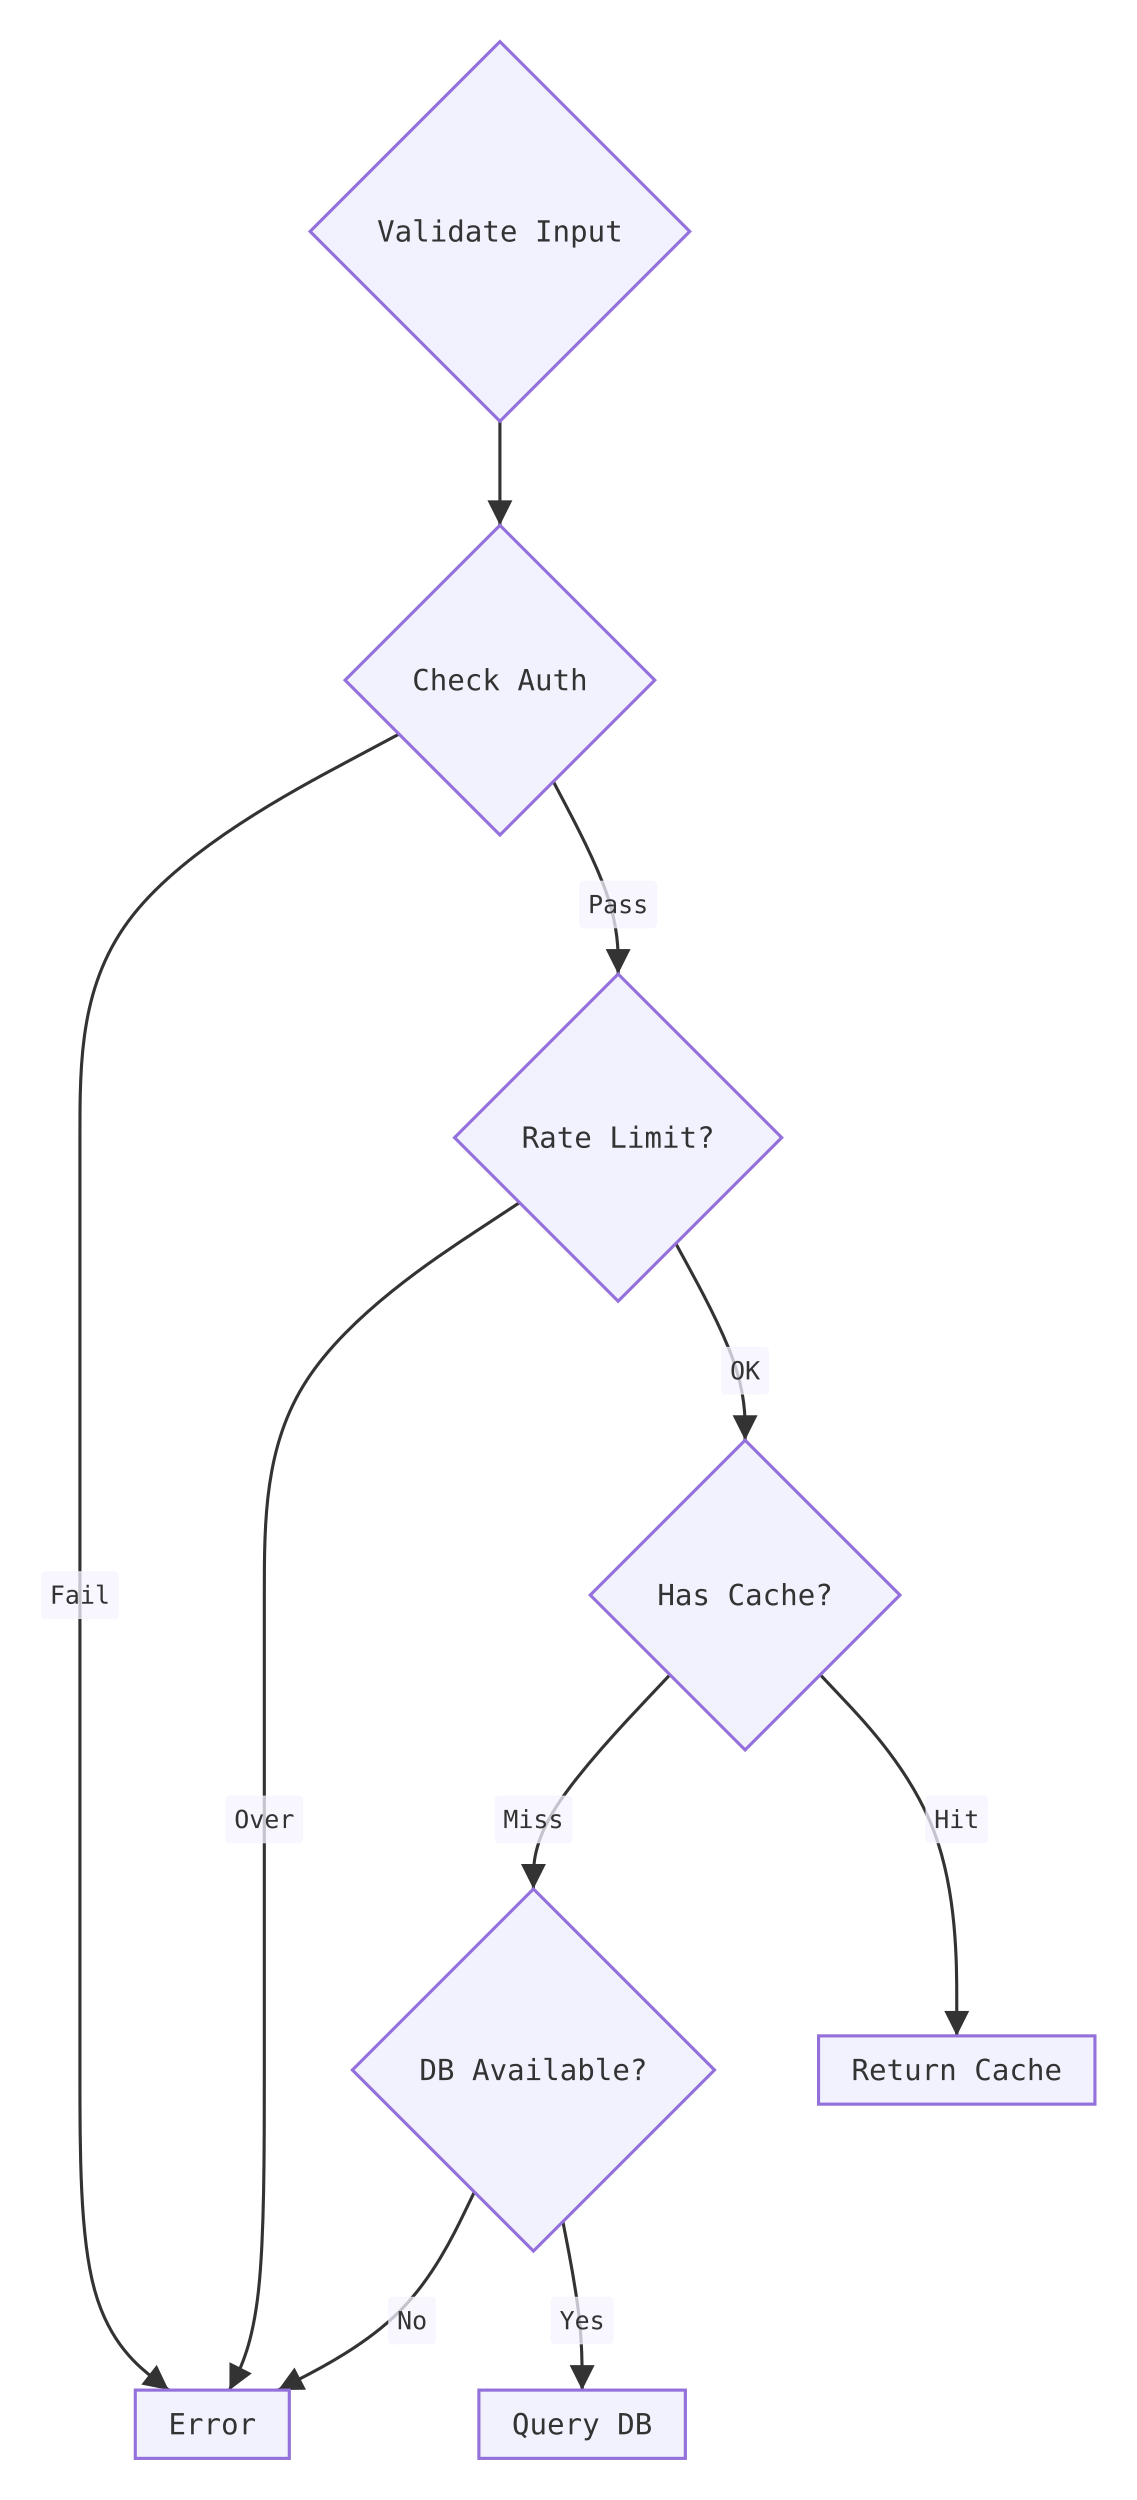
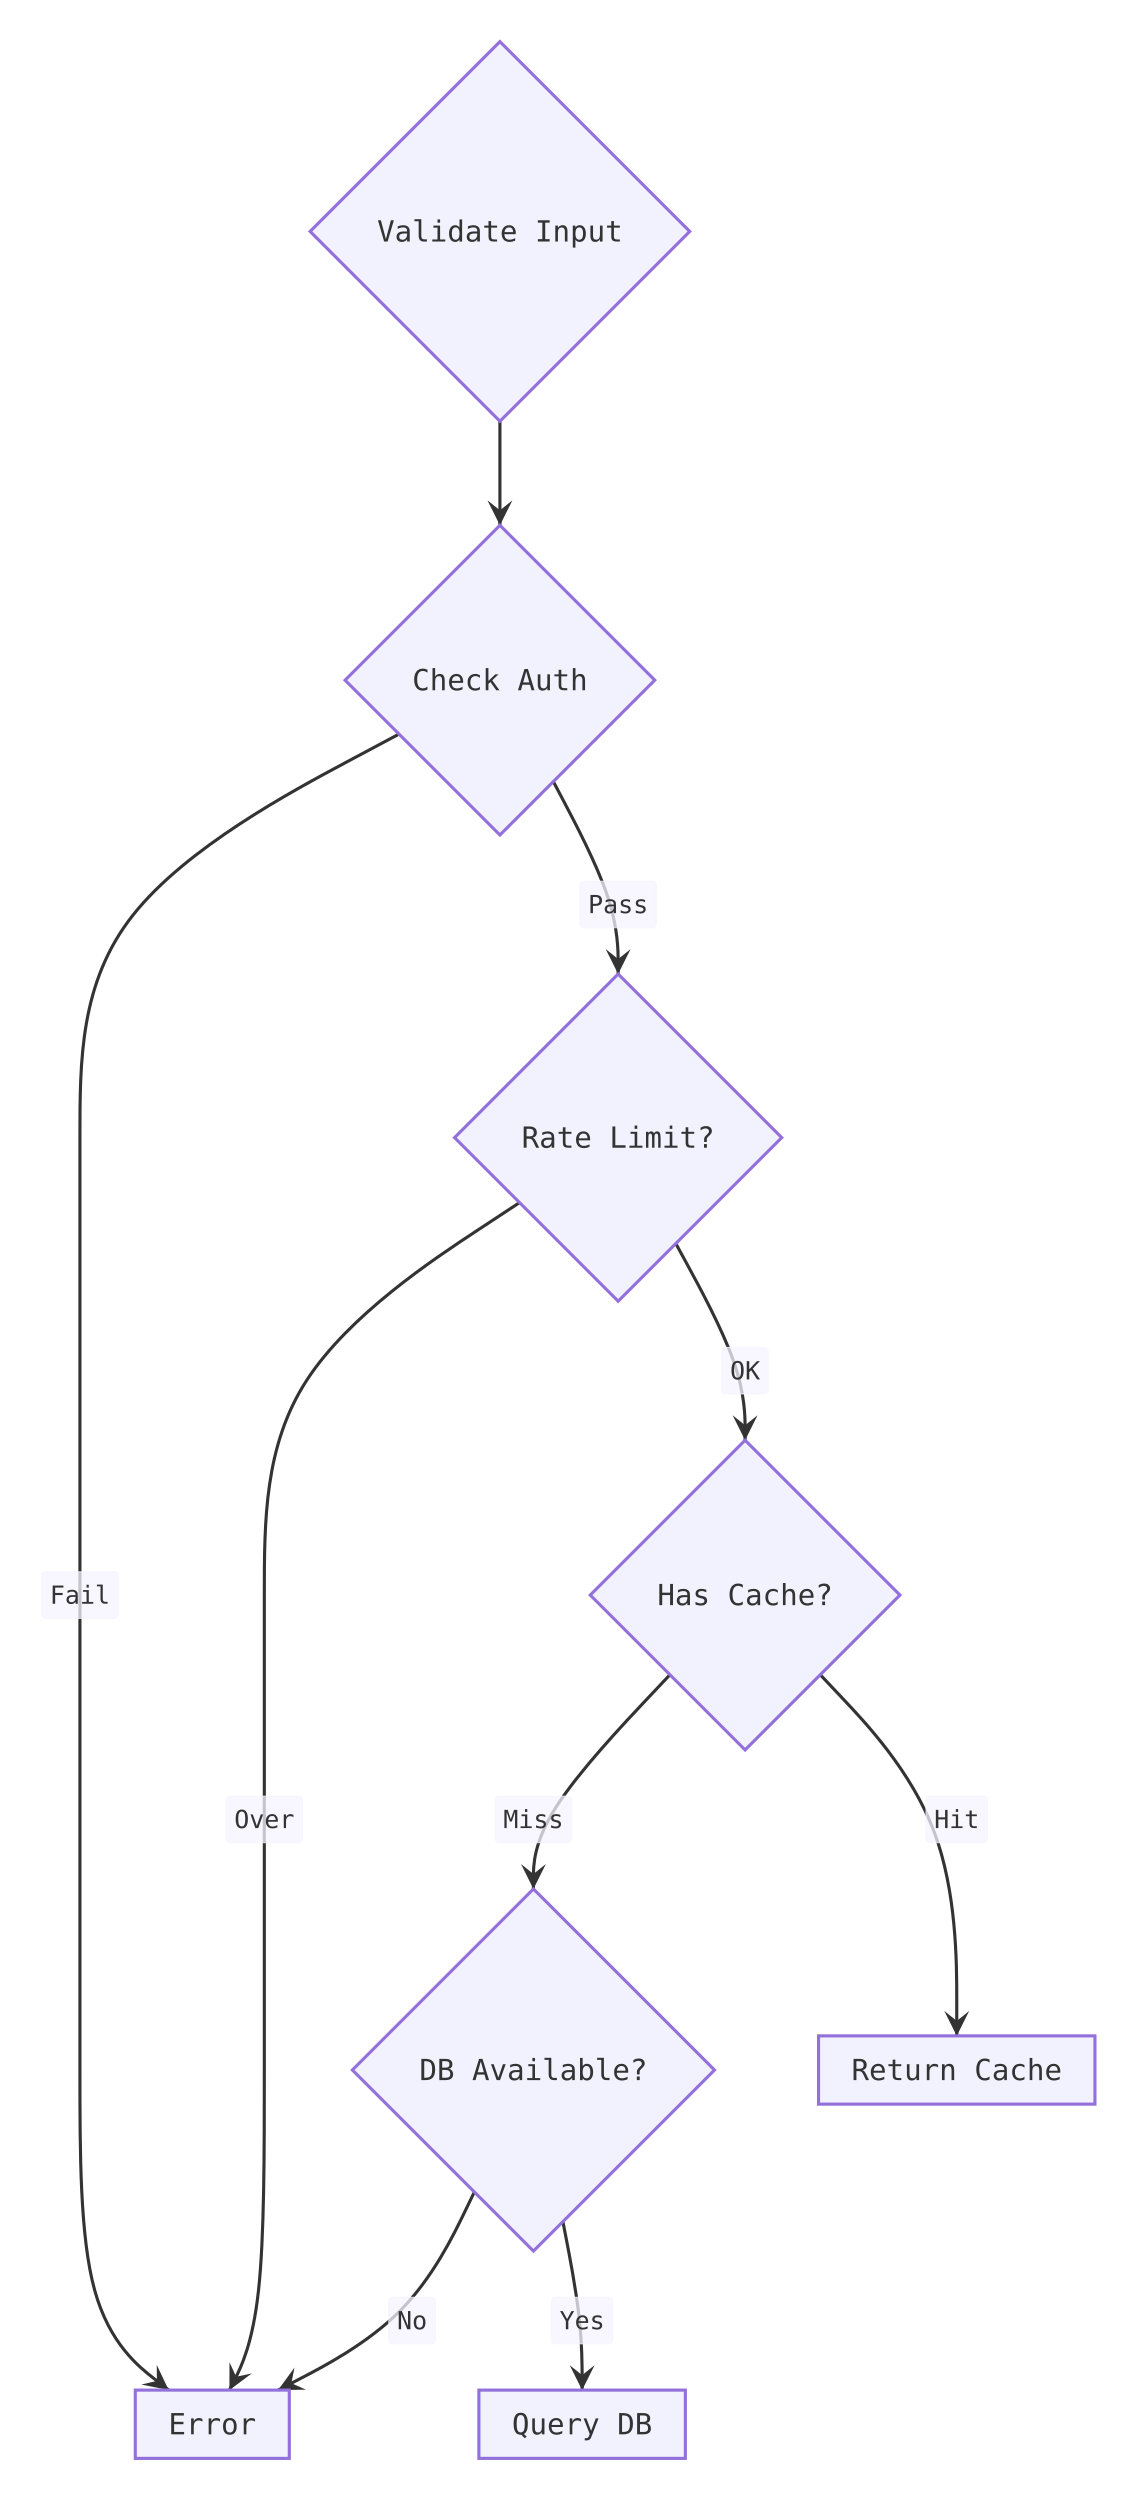
<svg xmlns="http://www.w3.org/2000/svg" viewBox="0 0 546.1 1201.2" width="546.1" height="1201.2">
  <defs>
    <marker id="arrow-point" viewBox="0 0 10 10" refX="10" refY="5" markerWidth="8" markerHeight="8" orient="auto-start-reverse">
-       <path d="M0 0 L10 5 L0 10 Z" fill="#333333" />
+       <path d="M10 5 L0 10 L4 5 L0 0 Z" fill="#333333" />
    </marker>
  </defs>
  <g transform="translate(20, 20)">
    <path d="M220.2 182.4 L220.2 186.57 C220.2 190.73 220.2 199.07 220.2 207.4 C220.2 215.73 220.2 224.07 220.2 228.23 L220.2 232.4" fill="none" stroke="#333333" stroke-width="1.5" marker-end="url(#arrow-point)" />
    <path d="M245.87 355.53 L251.06 365.37 C256.25 375.22 266.62 394.91 271.81 410.32 C277 425.73 277 436.87 277 442.43 L277 448" fill="none" stroke="#333333" stroke-width="1.5" marker-end="url(#arrow-point)" />
    <rect x="258.6" y="403.4" width="36.8" height="22.4" rx="2" ry="2" fill="#f5f3ffbf" stroke="#f5f3ffbf" stroke-width="0.5" />
    <text x="277" y="414.6" text-anchor="middle" dominant-baseline="central" font-size="12px" font-family="'Intel One Mono', 'SF Mono', 'Cascadia Code', 'JetBrains Mono', 'Fira Code', 'Consolas', 'Menlo', monospace" fill="#333333">Pass</text>
    <path d="M171.71 332.71 L146.15 346.35 C120.6 360 69.5 387.3 43.95 419.62 C18.4 451.93 18.4 489.27 18.4 526.6 C18.4 563.93 18.4 601.27 18.4 637.9 C18.4 674.53 18.4 710.47 18.4 746.4 C18.4 782.33 18.4 818.27 18.4 856.3 C18.4 894.33 18.4 934.47 18.4 974.6 C18.4 1014.73 18.4 1054.87 25.51 1080.5 C32.62 1106.13 46.84 1117.27 53.95 1122.83 L61.06 1128.4" fill="none" stroke="#333333" stroke-width="1.5" marker-end="url(#arrow-point)" />
    <rect x="0" y="735.2" width="36.8" height="22.4" rx="2" ry="2" fill="#f5f3ffbf" stroke="#f5f3ffbf" stroke-width="0.5" />
    <text x="18.4" y="746.4" text-anchor="middle" dominant-baseline="central" font-size="12px" font-family="'Intel One Mono', 'SF Mono', 'Cascadia Code', 'JetBrains Mono', 'Fira Code', 'Consolas', 'Menlo', monospace" fill="#333333">Fail</text>
    <path d="M304.71 577.49 L310.26 587.67 C315.81 597.86 326.9 618.23 332.45 633.98 C338 649.73 338 660.87 338 666.43 L338 672" fill="none" stroke="#333333" stroke-width="1.5" marker-end="url(#arrow-point)" />
    <rect x="326.8" y="627.4" width="22.4" height="22.4" rx="2" ry="2" fill="#f5f3ffbf" stroke="#f5f3ffbf" stroke-width="0.5" />
    <text x="338" y="638.6" text-anchor="middle" dominant-baseline="central" font-size="12px" font-family="'Intel One Mono', 'SF Mono', 'Cascadia Code', 'JetBrains Mono', 'Fira Code', 'Consolas', 'Menlo', monospace" fill="#333333">OK</text>
    <path d="M229.62 557.82 L209.18 571.28 C188.74 584.74 147.87 611.67 127.44 643.1 C107 674.53 107 710.47 107 746.4 C107 782.33 107 818.27 107 856.3 C107 894.33 107 934.47 107 974.6 C107 1014.73 107 1054.87 104.21 1080.5 C101.41 1106.13 95.82 1117.27 93.03 1122.83 L90.23 1128.4" fill="none" stroke="#333333" stroke-width="1.5" marker-end="url(#arrow-point)" />
    <rect x="88.6" y="843" width="36.8" height="22.4" rx="2" ry="2" fill="#f5f3ffbf" stroke="#f5f3ffbf" stroke-width="0.5" />
    <text x="107" y="854.2" text-anchor="middle" dominant-baseline="central" font-size="12px" font-family="'Intel One Mono', 'SF Mono', 'Cascadia Code', 'JetBrains Mono', 'Fira Code', 'Consolas', 'Menlo', monospace" fill="#333333">Over</text>
    <path d="M374.12 784.68 L385.05 796.27 C395.98 807.86 417.84 831.03 428.77 859.95 C439.7 888.87 439.7 923.53 439.7 940.87 L439.7 958.2" fill="none" stroke="#333333" stroke-width="1.5" marker-end="url(#arrow-point)" />
    <rect x="424.9" y="843" width="29.6" height="22.4" rx="2" ry="2" fill="#f5f3ffbf" stroke="#f5f3ffbf" stroke-width="0.5" />
    <text x="439.7" y="854.2" text-anchor="middle" dominant-baseline="central" font-size="12px" font-family="'Intel One Mono', 'SF Mono', 'Cascadia Code', 'JetBrains Mono', 'Fira Code', 'Consolas', 'Menlo', monospace" fill="#333333">Hit</text>
    <path d="M301.88 784.68 L290.95 796.27 C280.02 807.86 258.16 831.03 247.23 848.18 C236.3 865.33 236.3 876.47 236.3 882.03 L236.3 887.6" fill="none" stroke="#333333" stroke-width="1.5" marker-end="url(#arrow-point)" />
    <rect x="217.9" y="843" width="36.8" height="22.4" rx="2" ry="2" fill="#f5f3ffbf" stroke="#f5f3ffbf" stroke-width="0.5" />
    <text x="236.3" y="854.2" text-anchor="middle" dominant-baseline="central" font-size="12px" font-family="'Intel One Mono', 'SF Mono', 'Cascadia Code', 'JetBrains Mono', 'Fira Code', 'Consolas', 'Menlo', monospace" fill="#333333">Miss</text>
    <path d="M250.46 1047.44 L252 1055.37 C253.54 1063.3 256.62 1079.15 258.16 1092.64 C259.7 1106.13 259.7 1117.27 259.7 1122.83 L259.7 1128.4" fill="none" stroke="#333333" stroke-width="1.5" marker-end="url(#arrow-point)" />
    <rect x="244.9" y="1083.8" width="29.6" height="22.4" rx="2" ry="2" fill="#f5f3ffbf" stroke="#f5f3ffbf" stroke-width="0.5" />
    <text x="259.7" y="1095" text-anchor="middle" dominant-baseline="central" font-size="12px" font-family="'Intel One Mono', 'SF Mono', 'Cascadia Code', 'JetBrains Mono', 'Fira Code', 'Consolas', 'Menlo', monospace" fill="#333333">Yes</text>
    <path d="M207.92 1033.22 L202.93 1043.51 C197.94 1053.81 187.97 1074.41 172.26 1090.27 C156.54 1106.13 135.08 1117.27 124.35 1122.83 L113.61 1128.4" fill="none" stroke="#333333" stroke-width="1.5" marker-end="url(#arrow-point)" />
    <rect x="166.8" y="1083.8" width="22.4" height="22.4" rx="2" ry="2" fill="#f5f3ffbf" stroke="#f5f3ffbf" stroke-width="0.5" />
    <text x="178" y="1095" text-anchor="middle" dominant-baseline="central" font-size="12px" font-family="'Intel One Mono', 'SF Mono', 'Cascadia Code', 'JetBrains Mono', 'Fira Code', 'Consolas', 'Menlo', monospace" fill="#333333">No</text>
    <polygon points="220.2,0 311.4,91.2 220.2,182.4 129,91.2" fill="#ececffb2" stroke="#9370db" stroke-width="1.5" />
    <text x="220.2" y="91.2" text-anchor="middle" dominant-baseline="central" font-size="14px" font-family="'Intel One Mono', 'SF Mono', 'Cascadia Code', 'JetBrains Mono', 'Fira Code', 'Consolas', 'Menlo', monospace" fill="#333333">Validate Input</text>
    <polygon points="220.2,232.4 294.6,306.8 220.2,381.2 145.8,306.8" fill="#ececffb2" stroke="#9370db" stroke-width="1.5" />
    <text x="220.2" y="306.8" text-anchor="middle" dominant-baseline="central" font-size="14px" font-family="'Intel One Mono', 'SF Mono', 'Cascadia Code', 'JetBrains Mono', 'Fira Code', 'Consolas', 'Menlo', monospace" fill="#333333">Check Auth</text>
    <polygon points="277,448 355.6,526.6 277,605.2 198.4,526.6" fill="#ececffb2" stroke="#9370db" stroke-width="1.5" />
    <text x="277" y="526.6" text-anchor="middle" dominant-baseline="central" font-size="14px" font-family="'Intel One Mono', 'SF Mono', 'Cascadia Code', 'JetBrains Mono', 'Fira Code', 'Consolas', 'Menlo', monospace" fill="#333333">Rate Limit?</text>
    <rect x="45" y="1128.4" width="74" height="32.8" fill="#ececffb2" stroke="#9370db" stroke-width="1.5" />
    <text x="82" y="1144.8" text-anchor="middle" dominant-baseline="central" font-size="14px" font-family="'Intel One Mono', 'SF Mono', 'Cascadia Code', 'JetBrains Mono', 'Fira Code', 'Consolas', 'Menlo', monospace" fill="#333333">Error</text>
    <polygon points="338,672 412.4,746.4 338,820.8 263.6,746.4" fill="#ececffb2" stroke="#9370db" stroke-width="1.5" />
    <text x="338" y="746.4" text-anchor="middle" dominant-baseline="central" font-size="14px" font-family="'Intel One Mono', 'SF Mono', 'Cascadia Code', 'JetBrains Mono', 'Fira Code', 'Consolas', 'Menlo', monospace" fill="#333333">Has Cache?</text>
    <rect x="373.3" y="958.2" width="132.8" height="32.8" fill="#ececffb2" stroke="#9370db" stroke-width="1.5" />
    <text x="439.7" y="974.6" text-anchor="middle" dominant-baseline="central" font-size="14px" font-family="'Intel One Mono', 'SF Mono', 'Cascadia Code', 'JetBrains Mono', 'Fira Code', 'Consolas', 'Menlo', monospace" fill="#333333">Return Cache</text>
    <polygon points="236.3,887.6 323.3,974.6 236.3,1061.6 149.3,974.6" fill="#ececffb2" stroke="#9370db" stroke-width="1.5" />
    <text x="236.3" y="974.6" text-anchor="middle" dominant-baseline="central" font-size="14px" font-family="'Intel One Mono', 'SF Mono', 'Cascadia Code', 'JetBrains Mono', 'Fira Code', 'Consolas', 'Menlo', monospace" fill="#333333">DB Available?</text>
    <rect x="210.1" y="1128.4" width="99.2" height="32.8" fill="#ececffb2" stroke="#9370db" stroke-width="1.5" />
    <text x="259.7" y="1144.8" text-anchor="middle" dominant-baseline="central" font-size="14px" font-family="'Intel One Mono', 'SF Mono', 'Cascadia Code', 'JetBrains Mono', 'Fira Code', 'Consolas', 'Menlo', monospace" fill="#333333">Query DB</text>
  </g>
</svg>
